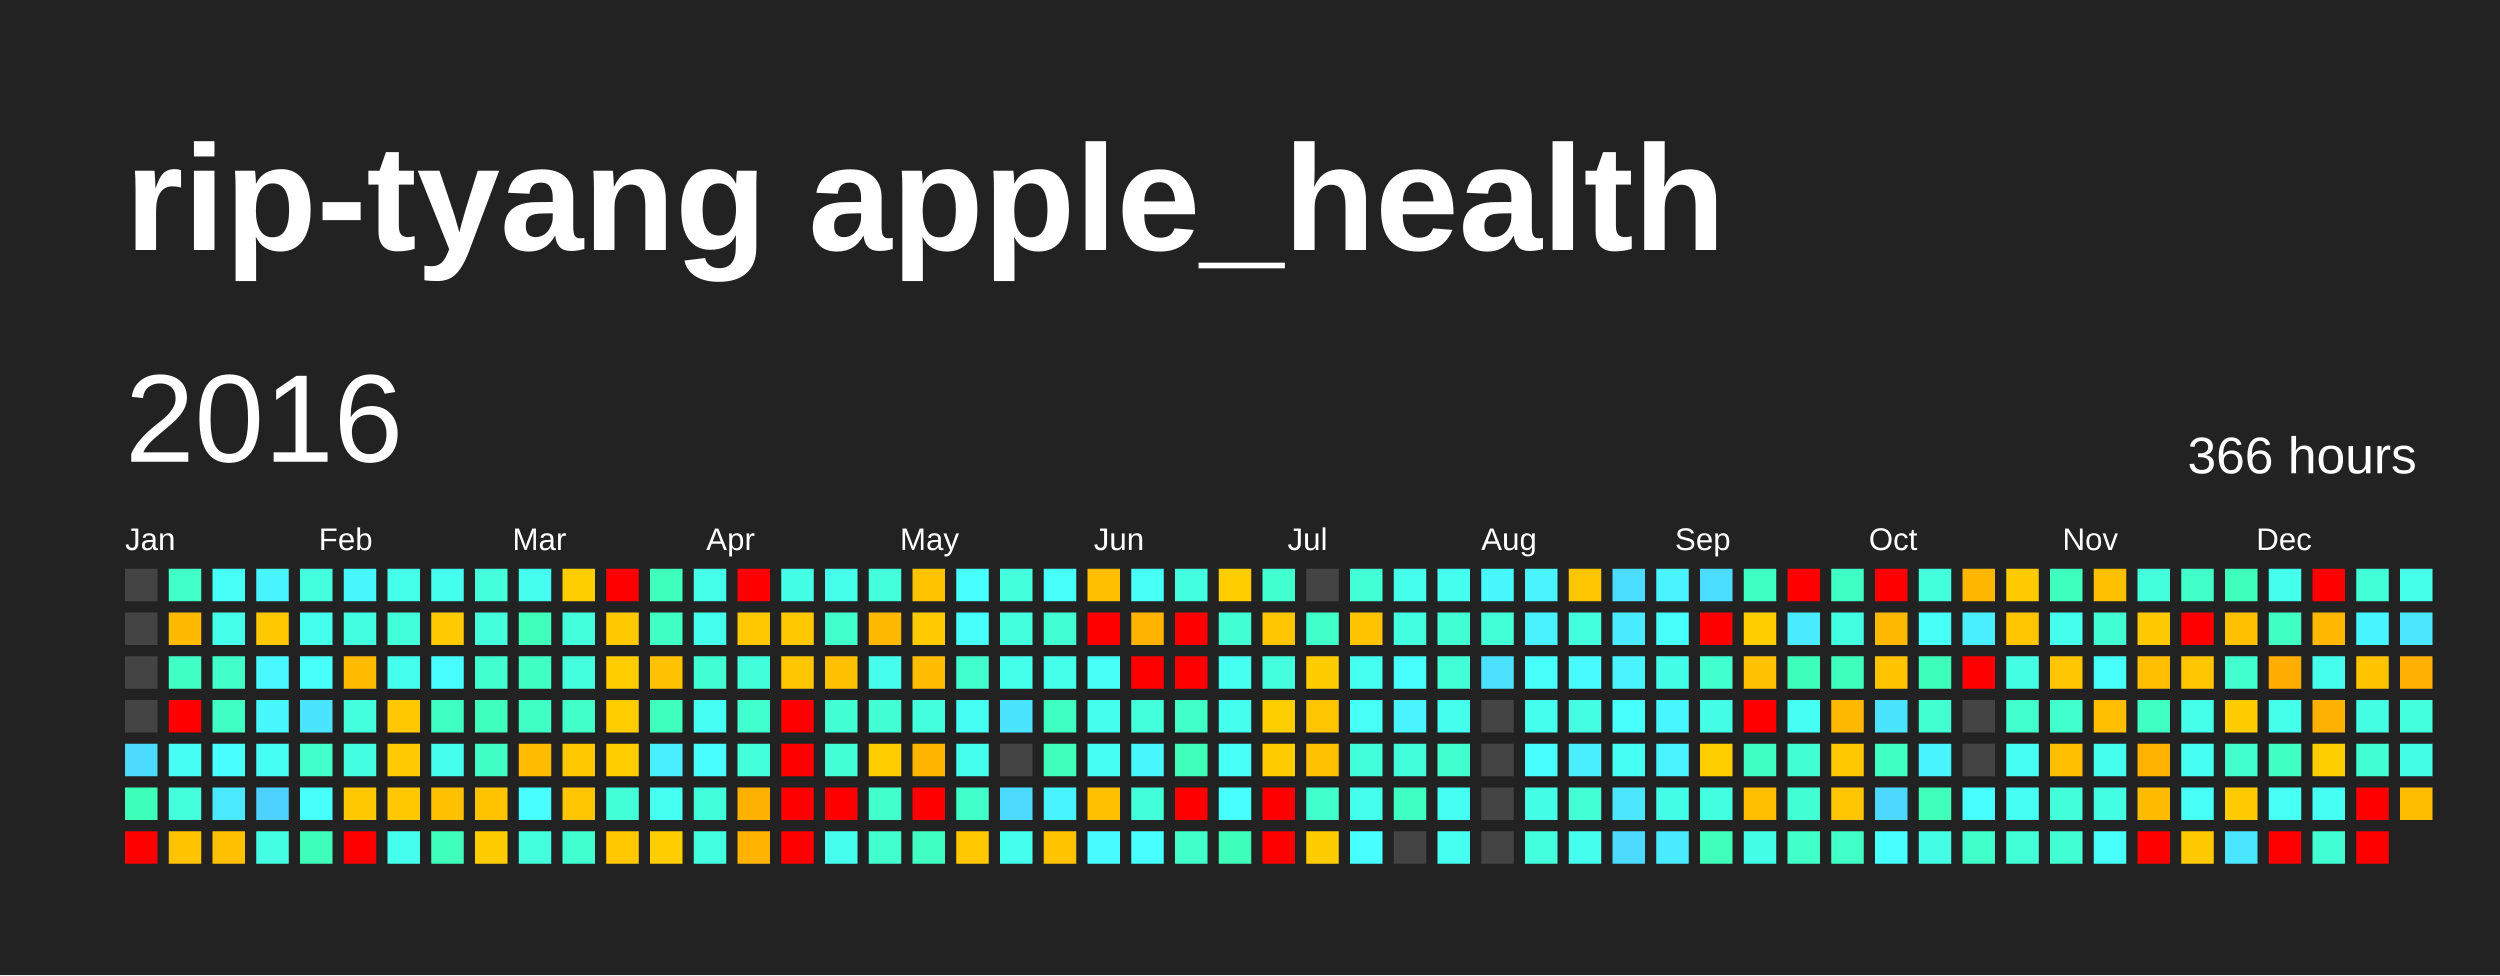
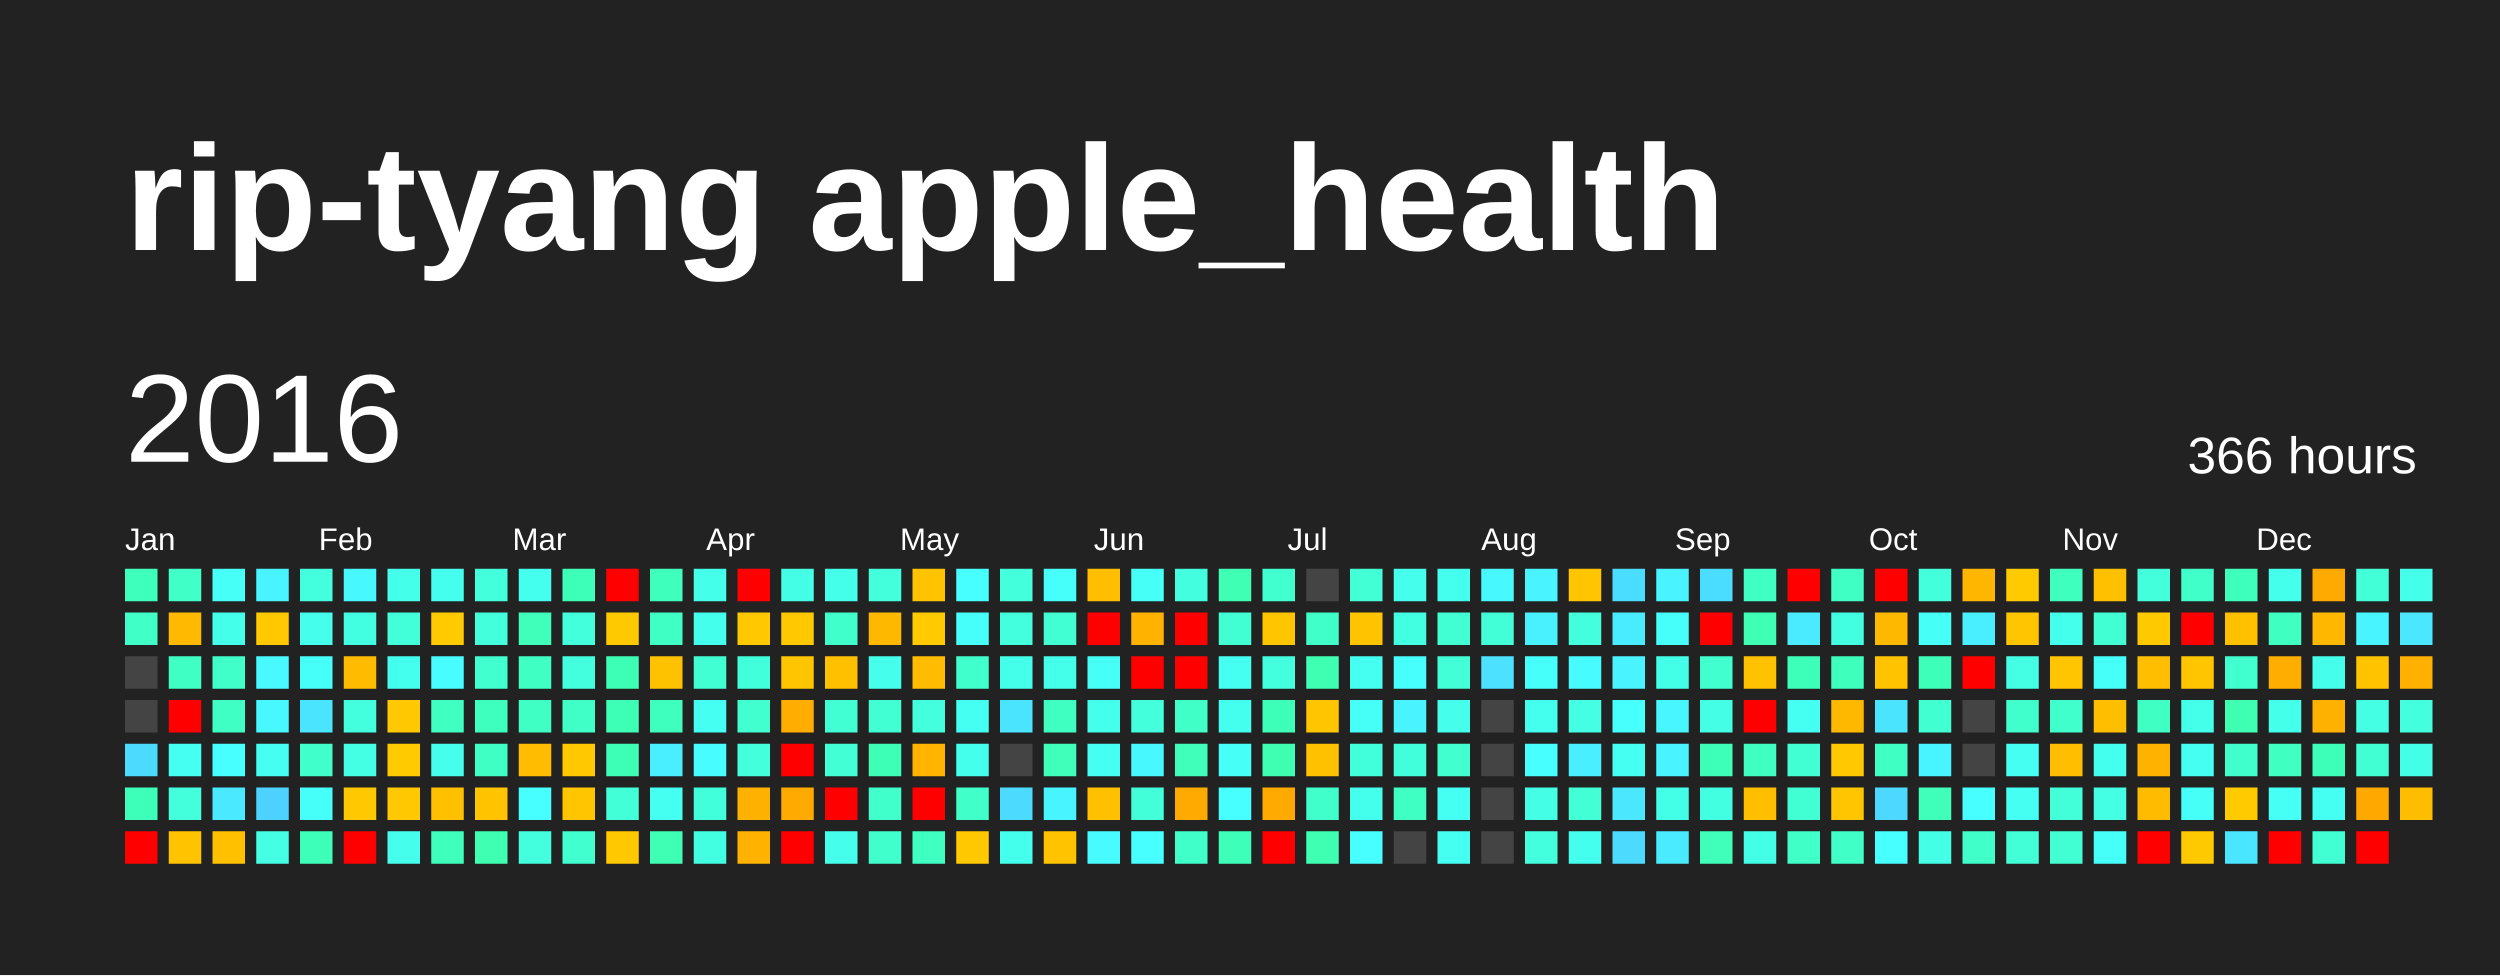
<svg xmlns="http://www.w3.org/2000/svg" baseProfile="full" height="78mm" version="1.1" viewBox="0,0,200,78" width="200mm">
  <defs />
  <rect fill="#222222" height="78" width="200" x="0" y="0" />
  <text fill="#FFFFFF" style="font-size:12px; font-family:Arial; font-weight:bold;" x="10" y="20">rip-tyang apple_health</text>
  <text dominant-baseline="hanging" fill="#FFFFFF" style="font-size:10.0px; font-family:Arial;" x="10" y="30">2016</text>
  <text dominant-baseline="hanging" fill="#FFFFFF" style="font-size:4.125px; font-family:Arial;" x="175" y="35">366 hours</text>
  <text fill="#FFFFFF" style="font-size:2.5px; font-family:Arial" x="10.0" y="44">Jan</text>
  <text fill="#FFFFFF" style="font-size:2.5px; font-family:Arial" x="25.5" y="44">Feb</text>
  <text fill="#FFFFFF" style="font-size:2.5px; font-family:Arial" x="41.0" y="44">Mar</text>
  <text fill="#FFFFFF" style="font-size:2.5px; font-family:Arial" x="56.5" y="44">Apr</text>
  <text fill="#FFFFFF" style="font-size:2.5px; font-family:Arial" x="72.0" y="44">May</text>
  <text fill="#FFFFFF" style="font-size:2.5px; font-family:Arial" x="87.5" y="44">Jun</text>
  <text fill="#FFFFFF" style="font-size:2.5px; font-family:Arial" x="103.0" y="44">Jul</text>
  <text fill="#FFFFFF" style="font-size:2.5px; font-family:Arial" x="118.5" y="44">Aug</text>
  <text fill="#FFFFFF" style="font-size:2.5px; font-family:Arial" x="134.0" y="44">Sep</text>
  <text fill="#FFFFFF" style="font-size:2.5px; font-family:Arial" x="149.5" y="44">Oct</text>
  <text fill="#FFFFFF" style="font-size:2.5px; font-family:Arial" x="165.0" y="44">Nov</text>
  <text fill="#FFFFFF" style="font-size:2.5px; font-family:Arial" x="180.5" y="44">Dec</text>
-   <rect fill="#444444" height="2.6" width="2.6" x="10.0" y="45.5" />
-   <rect fill="#444444" height="2.6" width="2.6" x="10.0" y="49.0" />
+   <rect fill="#3fffbd" height="2.6" width="2.6" x="10.0" y="45.5" />
+   <rect fill="#40ffc7" height="2.6" width="2.6" x="10.0" y="49.0" />
  <rect fill="#444444" height="2.6" width="2.6" x="10.0" y="52.5" />
  <rect fill="#444444" height="2.6" width="2.6" x="10.0" y="56.0" />
  <rect fill="#4cdaff" height="2.6" width="2.6" x="10.0" y="59.5" />
  <rect fill="#3effba" height="2.6" width="2.6" x="10.0" y="63.0" />
  <rect fill="red" height="2.6" width="2.6" x="10.0" y="66.5" />
  <rect fill="#40ffc7" height="2.6" width="2.6" x="13.5" y="45.5" />
  <rect fill="#ffba00" height="2.6" width="2.6" x="13.5" y="49.0" />
  <rect fill="#40ffc5" height="2.6" width="2.6" x="13.5" y="52.5" />
  <rect fill="red" height="2.6" width="2.6" x="13.5" y="56.0" />
  <rect fill="#46fff3" height="2.6" width="2.6" x="13.5" y="59.5" />
  <rect fill="#43ffdc" height="2.6" width="2.6" x="13.5" y="63.0" />
  <rect fill="#ffc300" height="2.6" width="2.6" x="13.5" y="66.5" />
  <rect fill="#46fff7" height="2.6" width="2.6" x="17.0" y="45.5" />
  <rect fill="#44ffe9" height="2.6" width="2.6" x="17.0" y="49.0" />
  <rect fill="#40ffc8" height="2.6" width="2.6" x="17.0" y="52.5" />
  <rect fill="#40ffc5" height="2.6" width="2.6" x="17.0" y="56.0" />
  <rect fill="#47ffff" height="2.6" width="2.6" x="17.0" y="59.5" />
  <rect fill="#4ae9ff" height="2.6" width="2.6" x="17.0" y="63.0" />
  <rect fill="#ffc000" height="2.6" width="2.6" x="17.0" y="66.5" />
  <rect fill="#48f4ff" height="2.6" width="2.6" x="20.5" y="45.5" />
  <rect fill="#ffc800" height="2.6" width="2.6" x="20.5" y="49.0" />
  <rect fill="#48faff" height="2.6" width="2.6" x="20.5" y="52.5" />
  <rect fill="#48f8ff" height="2.6" width="2.6" x="20.5" y="56.0" />
  <rect fill="#46fff3" height="2.6" width="2.6" x="20.5" y="59.5" />
  <rect fill="#4dd2ff" height="2.6" width="2.6" x="20.5" y="63.0" />
  <rect fill="#44ffe3" height="2.6" width="2.6" x="20.5" y="66.5" />
  <rect fill="#43ffde" height="2.6" width="2.6" x="24.0" y="45.5" />
  <rect fill="#45ffec" height="2.6" width="2.6" x="24.0" y="49.0" />
  <rect fill="#46fff8" height="2.6" width="2.6" x="24.0" y="52.5" />
  <rect fill="#4be4ff" height="2.6" width="2.6" x="24.0" y="56.0" />
  <rect fill="#40ffca" height="2.6" width="2.6" x="24.0" y="59.5" />
  <rect fill="#46fff8" height="2.6" width="2.6" x="24.0" y="63.0" />
  <rect fill="#3effba" height="2.6" width="2.6" x="24.0" y="66.5" />
  <rect fill="#48f8ff" height="2.6" width="2.6" x="27.5" y="45.5" />
  <rect fill="#43ffe2" height="2.6" width="2.6" x="27.5" y="49.0" />
  <rect fill="#ffbb00" height="2.6" width="2.6" x="27.5" y="52.5" />
  <rect fill="#43ffde" height="2.6" width="2.6" x="27.5" y="56.0" />
  <rect fill="#44ffe3" height="2.6" width="2.6" x="27.5" y="59.5" />
  <rect fill="#ffc800" height="2.6" width="2.6" x="27.5" y="63.0" />
  <rect fill="red" height="2.6" width="2.6" x="27.5" y="66.5" />
  <rect fill="#44ffe9" height="2.6" width="2.6" x="31.0" y="45.5" />
  <rect fill="#42ffd9" height="2.6" width="2.6" x="31.0" y="49.0" />
  <rect fill="#45ffee" height="2.6" width="2.6" x="31.0" y="52.5" />
  <rect fill="#ffc800" height="2.6" width="2.6" x="31.0" y="56.0" />
  <rect fill="#ffcb00" height="2.6" width="2.6" x="31.0" y="59.5" />
  <rect fill="#ffc800" height="2.6" width="2.6" x="31.0" y="63.0" />
  <rect fill="#45ffec" height="2.6" width="2.6" x="31.0" y="66.5" />
  <rect fill="#45ffee" height="2.6" width="2.6" x="34.5" y="45.5" />
  <rect fill="#ffcb00" height="2.6" width="2.6" x="34.5" y="49.0" />
  <rect fill="#47fdff" height="2.6" width="2.6" x="34.5" y="52.5" />
  <rect fill="#3fffc1" height="2.6" width="2.6" x="34.5" y="56.0" />
  <rect fill="#45ffec" height="2.6" width="2.6" x="34.5" y="59.5" />
  <rect fill="#ffc000" height="2.6" width="2.6" x="34.5" y="63.0" />
  <rect fill="#3fffbd" height="2.6" width="2.6" x="34.5" y="66.5" />
  <rect fill="#43ffdc" height="2.6" width="2.6" x="38.0" y="45.5" />
  <rect fill="#43ffdc" height="2.6" width="2.6" x="38.0" y="49.0" />
  <rect fill="#41ffce" height="2.6" width="2.6" x="38.0" y="52.5" />
  <rect fill="#3fffbf" height="2.6" width="2.6" x="38.0" y="56.0" />
  <rect fill="#40ffc5" height="2.6" width="2.6" x="38.0" y="59.5" />
  <rect fill="#ffc300" height="2.6" width="2.6" x="38.0" y="63.0" />
-   <rect fill="#ffcc00" height="2.6" width="2.6" x="38.0" y="66.5" />
+   <rect fill="#3effb2" height="2.6" width="2.6" x="38.0" y="66.5" />
  <rect fill="#45ffee" height="2.6" width="2.6" x="41.5" y="45.5" />
  <rect fill="#3fffbb" height="2.6" width="2.6" x="41.5" y="49.0" />
  <rect fill="#40ffc3" height="2.6" width="2.6" x="41.5" y="52.5" />
  <rect fill="#40ffc5" height="2.6" width="2.6" x="41.5" y="56.0" />
  <rect fill="#ffbc00" height="2.6" width="2.6" x="41.5" y="59.5" />
  <rect fill="#47ffff" height="2.6" width="2.6" x="41.5" y="63.0" />
  <rect fill="#43ffde" height="2.6" width="2.6" x="41.5" y="66.5" />
-   <rect fill="#ffce00" height="2.6" width="2.6" x="45.0" y="45.5" />
+   <rect fill="#3effb8" height="2.6" width="2.6" x="45.0" y="45.5" />
  <rect fill="#43ffdc" height="2.6" width="2.6" x="45.0" y="49.0" />
  <rect fill="#43ffde" height="2.6" width="2.6" x="45.0" y="52.5" />
  <rect fill="#40ffc7" height="2.6" width="2.6" x="45.0" y="56.0" />
  <rect fill="#ffc800" height="2.6" width="2.6" x="45.0" y="59.5" />
  <rect fill="#ffc500" height="2.6" width="2.6" x="45.0" y="63.0" />
  <rect fill="#41ffce" height="2.6" width="2.6" x="45.0" y="66.5" />
  <rect fill="red" height="2.6" width="2.6" x="48.5" y="45.5" />
  <rect fill="#ffc900" height="2.6" width="2.6" x="48.5" y="49.0" />
-   <rect fill="#ffcd00" height="2.6" width="2.6" x="48.5" y="52.5" />
-   <rect fill="#ffcd00" height="2.6" width="2.6" x="48.5" y="56.0" />
-   <rect fill="#ffcd00" height="2.6" width="2.6" x="48.5" y="59.5" />
+   <rect fill="#3effb6" height="2.6" width="2.6" x="48.5" y="52.5" />
+   <rect fill="#3effb6" height="2.6" width="2.6" x="48.5" y="56.0" />
+   <rect fill="#3effb6" height="2.6" width="2.6" x="48.5" y="59.5" />
  <rect fill="#42ffd7" height="2.6" width="2.6" x="48.5" y="63.0" />
  <rect fill="#ffc800" height="2.6" width="2.6" x="48.5" y="66.5" />
  <rect fill="#3fffbd" height="2.6" width="2.6" x="52.0" y="45.5" />
  <rect fill="#40ffc5" height="2.6" width="2.6" x="52.0" y="49.0" />
  <rect fill="#ffc200" height="2.6" width="2.6" x="52.0" y="52.5" />
  <rect fill="#3fffbf" height="2.6" width="2.6" x="52.0" y="56.0" />
  <rect fill="#49efff" height="2.6" width="2.6" x="52.0" y="59.5" />
  <rect fill="#45fff0" height="2.6" width="2.6" x="52.0" y="63.0" />
-   <rect fill="#ffcd00" height="2.6" width="2.6" x="52.0" y="66.5" />
+   <rect fill="#3effb4" height="2.6" width="2.6" x="52.0" y="66.5" />
  <rect fill="#44ffe9" height="2.6" width="2.6" x="55.5" y="45.5" />
  <rect fill="#44ffeb" height="2.6" width="2.6" x="55.5" y="49.0" />
  <rect fill="#42ffd3" height="2.6" width="2.6" x="55.5" y="52.5" />
  <rect fill="#45fff2" height="2.6" width="2.6" x="55.5" y="56.0" />
  <rect fill="#47fdff" height="2.6" width="2.6" x="55.5" y="59.5" />
  <rect fill="#42ffdb" height="2.6" width="2.6" x="55.5" y="63.0" />
  <rect fill="#43ffe2" height="2.6" width="2.6" x="55.5" y="66.5" />
  <rect fill="red" height="2.6" width="2.6" x="59.0" y="45.5" />
  <rect fill="#ffc800" height="2.6" width="2.6" x="59.0" y="49.0" />
  <rect fill="#42ffdb" height="2.6" width="2.6" x="59.0" y="52.5" />
  <rect fill="#41ffce" height="2.6" width="2.6" x="59.0" y="56.0" />
  <rect fill="#43ffdc" height="2.6" width="2.6" x="59.0" y="59.5" />
  <rect fill="#ffb100" height="2.6" width="2.6" x="59.0" y="63.0" />
  <rect fill="#ffb300" height="2.6" width="2.6" x="59.0" y="66.5" />
  <rect fill="#44ffe5" height="2.6" width="2.6" x="62.5" y="45.5" />
  <rect fill="#ffc800" height="2.6" width="2.6" x="62.5" y="49.0" />
  <rect fill="#ffc500" height="2.6" width="2.6" x="62.5" y="52.5" />
-   <rect fill="red" height="2.6" width="2.6" x="62.5" y="56.0" />
+   <rect fill="#ffad00" height="2.6" width="2.6" x="62.5" y="56.0" />
  <rect fill="red" height="2.6" width="2.6" x="62.5" y="59.5" />
-   <rect fill="red" height="2.6" width="2.6" x="62.5" y="63.0" />
+   <rect fill="#ffaa00" height="2.6" width="2.6" x="62.5" y="63.0" />
  <rect fill="red" height="2.6" width="2.6" x="62.5" y="66.5" />
  <rect fill="#44ffe9" height="2.6" width="2.6" x="66.0" y="45.5" />
  <rect fill="#40ffca" height="2.6" width="2.6" x="66.0" y="49.0" />
  <rect fill="#ffc000" height="2.6" width="2.6" x="66.0" y="52.5" />
  <rect fill="#41ffd2" height="2.6" width="2.6" x="66.0" y="56.0" />
  <rect fill="#42ffd5" height="2.6" width="2.6" x="66.0" y="59.5" />
  <rect fill="red" height="2.6" width="2.6" x="66.0" y="63.0" />
  <rect fill="#45ffec" height="2.6" width="2.6" x="66.0" y="66.5" />
  <rect fill="#43ffdc" height="2.6" width="2.6" x="69.5" y="45.5" />
  <rect fill="#ffb800" height="2.6" width="2.6" x="69.5" y="49.0" />
  <rect fill="#45ffec" height="2.6" width="2.6" x="69.5" y="52.5" />
  <rect fill="#41ffd2" height="2.6" width="2.6" x="69.5" y="56.0" />
-   <rect fill="#ffcd00" height="2.6" width="2.6" x="69.5" y="59.5" />
+   <rect fill="#3effb6" height="2.6" width="2.6" x="69.5" y="59.5" />
  <rect fill="#40ffca" height="2.6" width="2.6" x="69.5" y="63.0" />
  <rect fill="#41ffcc" height="2.6" width="2.6" x="69.5" y="66.5" />
  <rect fill="#ffc300" height="2.6" width="2.6" x="73.0" y="45.5" />
  <rect fill="#ffcb00" height="2.6" width="2.6" x="73.0" y="49.0" />
  <rect fill="#ffbc00" height="2.6" width="2.6" x="73.0" y="52.5" />
  <rect fill="#43ffde" height="2.6" width="2.6" x="73.0" y="56.0" />
  <rect fill="#ffb500" height="2.6" width="2.6" x="73.0" y="59.5" />
  <rect fill="red" height="2.6" width="2.6" x="73.0" y="63.0" />
  <rect fill="#3fffc1" height="2.6" width="2.6" x="73.0" y="66.5" />
  <rect fill="#47ffff" height="2.6" width="2.6" x="76.5" y="45.5" />
  <rect fill="#46fffa" height="2.6" width="2.6" x="76.5" y="49.0" />
  <rect fill="#41ffcc" height="2.6" width="2.6" x="76.5" y="52.5" />
  <rect fill="#46fff3" height="2.6" width="2.6" x="76.5" y="56.0" />
  <rect fill="#44ffeb" height="2.6" width="2.6" x="76.5" y="59.5" />
  <rect fill="#40ffc8" height="2.6" width="2.6" x="76.5" y="63.0" />
  <rect fill="#ffc800" height="2.6" width="2.6" x="76.5" y="66.5" />
  <rect fill="#43ffdc" height="2.6" width="2.6" x="80.0" y="45.5" />
  <rect fill="#43ffde" height="2.6" width="2.6" x="80.0" y="49.0" />
  <rect fill="#44ffe9" height="2.6" width="2.6" x="80.0" y="52.5" />
  <rect fill="#4be4ff" height="2.6" width="2.6" x="80.0" y="56.0" />
  <rect fill="#444444" height="2.6" width="2.6" x="80.0" y="59.5" />
  <rect fill="#4cdaff" height="2.6" width="2.6" x="80.0" y="63.0" />
  <rect fill="#44ffeb" height="2.6" width="2.6" x="80.0" y="66.5" />
  <rect fill="#46fffa" height="2.6" width="2.6" x="83.5" y="45.5" />
  <rect fill="#42ffd3" height="2.6" width="2.6" x="83.5" y="49.0" />
  <rect fill="#44ffe9" height="2.6" width="2.6" x="83.5" y="52.5" />
  <rect fill="#3fffc1" height="2.6" width="2.6" x="83.5" y="56.0" />
  <rect fill="#3fffbb" height="2.6" width="2.6" x="83.5" y="59.5" />
  <rect fill="#48f4ff" height="2.6" width="2.6" x="83.5" y="63.0" />
  <rect fill="#ffc300" height="2.6" width="2.6" x="83.5" y="66.5" />
  <rect fill="#ffbe00" height="2.6" width="2.6" x="87.0" y="45.5" />
  <rect fill="red" height="2.6" width="2.6" x="87.0" y="49.0" />
  <rect fill="#46fff7" height="2.6" width="2.6" x="87.0" y="52.5" />
  <rect fill="#44ffeb" height="2.6" width="2.6" x="87.0" y="56.0" />
  <rect fill="#45fff2" height="2.6" width="2.6" x="87.0" y="59.5" />
  <rect fill="#ffc000" height="2.6" width="2.6" x="87.0" y="63.0" />
  <rect fill="#47fbff" height="2.6" width="2.6" x="87.0" y="66.5" />
  <rect fill="#46fff7" height="2.6" width="2.6" x="90.5" y="45.5" />
  <rect fill="#ffb200" height="2.6" width="2.6" x="90.5" y="49.0" />
  <rect fill="red" height="2.6" width="2.6" x="90.5" y="52.5" />
  <rect fill="#43ffdc" height="2.6" width="2.6" x="90.5" y="56.0" />
  <rect fill="#48f8ff" height="2.6" width="2.6" x="90.5" y="59.5" />
  <rect fill="#42ffd9" height="2.6" width="2.6" x="90.5" y="63.0" />
  <rect fill="#47ffff" height="2.6" width="2.6" x="90.5" y="66.5" />
  <rect fill="#43ffe0" height="2.6" width="2.6" x="94.0" y="45.5" />
  <rect fill="red" height="2.6" width="2.6" x="94.0" y="49.0" />
  <rect fill="red" height="2.6" width="2.6" x="94.0" y="52.5" />
  <rect fill="#40ffc7" height="2.6" width="2.6" x="94.0" y="56.0" />
  <rect fill="#3fffbb" height="2.6" width="2.6" x="94.0" y="59.5" />
-   <rect fill="red" height="2.6" width="2.6" x="94.0" y="63.0" />
+   <rect fill="#ffaa00" height="2.6" width="2.6" x="94.0" y="63.0" />
  <rect fill="#40ffc8" height="2.6" width="2.6" x="94.0" y="66.5" />
-   <rect fill="#ffcd00" height="2.6" width="2.6" x="97.5" y="45.5" />
+   <rect fill="#3effb4" height="2.6" width="2.6" x="97.5" y="45.5" />
  <rect fill="#41ffd2" height="2.6" width="2.6" x="97.5" y="49.0" />
  <rect fill="#45fff0" height="2.6" width="2.6" x="97.5" y="52.5" />
  <rect fill="#45ffee" height="2.6" width="2.6" x="97.5" y="56.0" />
  <rect fill="#46fff7" height="2.6" width="2.6" x="97.5" y="59.5" />
  <rect fill="#47ffff" height="2.6" width="2.6" x="97.5" y="63.0" />
  <rect fill="#3effba" height="2.6" width="2.6" x="97.5" y="66.5" />
  <rect fill="#41ffce" height="2.6" width="2.6" x="101.0" y="45.5" />
  <rect fill="#ffc500" height="2.6" width="2.6" x="101.0" y="49.0" />
  <rect fill="#43ffde" height="2.6" width="2.6" x="101.0" y="52.5" />
-   <rect fill="#ffce00" height="2.6" width="2.6" x="101.0" y="56.0" />
-   <rect fill="#ffcc00" height="2.6" width="2.6" x="101.0" y="59.5" />
-   <rect fill="red" height="2.6" width="2.6" x="101.0" y="63.0" />
+   <rect fill="#3effb8" height="2.6" width="2.6" x="101.0" y="56.0" />
+   <rect fill="#3effb2" height="2.6" width="2.6" x="101.0" y="59.5" />
+   <rect fill="#ffaa00" height="2.6" width="2.6" x="101.0" y="63.0" />
  <rect fill="red" height="2.6" width="2.6" x="101.0" y="66.5" />
  <rect fill="#444444" height="2.6" width="2.6" x="104.5" y="45.5" />
  <rect fill="#40ffc8" height="2.6" width="2.6" x="104.5" y="49.0" />
-   <rect fill="#ffcc00" height="2.6" width="2.6" x="104.5" y="52.5" />
+   <rect fill="#3effb2" height="2.6" width="2.6" x="104.5" y="52.5" />
  <rect fill="#ffc500" height="2.6" width="2.6" x="104.5" y="56.0" />
  <rect fill="#ffc100" height="2.6" width="2.6" x="104.5" y="59.5" />
  <rect fill="#40ffca" height="2.6" width="2.6" x="104.5" y="63.0" />
-   <rect fill="#ffcc00" height="2.6" width="2.6" x="104.5" y="66.5" />
+   <rect fill="#3effb2" height="2.6" width="2.6" x="104.5" y="66.5" />
  <rect fill="#42ffd5" height="2.6" width="2.6" x="108.0" y="45.5" />
  <rect fill="#ffc300" height="2.6" width="2.6" x="108.0" y="49.0" />
  <rect fill="#45fff0" height="2.6" width="2.6" x="108.0" y="52.5" />
  <rect fill="#46fff7" height="2.6" width="2.6" x="108.0" y="56.0" />
  <rect fill="#42ffdb" height="2.6" width="2.6" x="108.0" y="59.5" />
  <rect fill="#44ffeb" height="2.6" width="2.6" x="108.0" y="63.0" />
  <rect fill="#47fffe" height="2.6" width="2.6" x="108.0" y="66.5" />
  <rect fill="#45ffec" height="2.6" width="2.6" x="111.5" y="45.5" />
  <rect fill="#43ffe2" height="2.6" width="2.6" x="111.5" y="49.0" />
  <rect fill="#47fffc" height="2.6" width="2.6" x="111.5" y="52.5" />
  <rect fill="#49f3ff" height="2.6" width="2.6" x="111.5" y="56.0" />
  <rect fill="#42ffdb" height="2.6" width="2.6" x="111.5" y="59.5" />
  <rect fill="#40ffc3" height="2.6" width="2.6" x="111.5" y="63.0" />
  <rect fill="#444444" height="2.6" width="2.6" x="111.5" y="66.5" />
  <rect fill="#45ffee" height="2.6" width="2.6" x="115.0" y="45.5" />
  <rect fill="#41ffd2" height="2.6" width="2.6" x="115.0" y="49.0" />
  <rect fill="#42ffd7" height="2.6" width="2.6" x="115.0" y="52.5" />
  <rect fill="#45ffec" height="2.6" width="2.6" x="115.0" y="56.0" />
  <rect fill="#41ffce" height="2.6" width="2.6" x="115.0" y="59.5" />
  <rect fill="#46fff3" height="2.6" width="2.6" x="115.0" y="63.0" />
  <rect fill="#45fff0" height="2.6" width="2.6" x="115.0" y="66.5" />
  <rect fill="#48f8ff" height="2.6" width="2.6" x="118.5" y="45.5" />
  <rect fill="#42ffd7" height="2.6" width="2.6" x="118.5" y="49.0" />
  <rect fill="#4be1ff" height="2.6" width="2.6" x="118.5" y="52.5" />
  <rect fill="#444444" height="2.6" width="2.6" x="118.5" y="56.0" />
  <rect fill="#444444" height="2.6" width="2.6" x="118.5" y="59.5" />
  <rect fill="#444444" height="2.6" width="2.6" x="118.5" y="63.0" />
  <rect fill="#444444" height="2.6" width="2.6" x="118.5" y="66.5" />
  <rect fill="#49f3ff" height="2.6" width="2.6" x="122.0" y="45.5" />
  <rect fill="#49f1ff" height="2.6" width="2.6" x="122.0" y="49.0" />
  <rect fill="#46fffa" height="2.6" width="2.6" x="122.0" y="52.5" />
  <rect fill="#45ffee" height="2.6" width="2.6" x="122.0" y="56.0" />
  <rect fill="#47fffe" height="2.6" width="2.6" x="122.0" y="59.5" />
  <rect fill="#44ffe5" height="2.6" width="2.6" x="122.0" y="63.0" />
  <rect fill="#43ffde" height="2.6" width="2.6" x="122.0" y="66.5" />
  <rect fill="#ffc500" height="2.6" width="2.6" x="125.5" y="45.5" />
  <rect fill="#43ffde" height="2.6" width="2.6" x="125.5" y="49.0" />
  <rect fill="#47fbff" height="2.6" width="2.6" x="125.5" y="52.5" />
  <rect fill="#44ffe3" height="2.6" width="2.6" x="125.5" y="56.0" />
  <rect fill="#49efff" height="2.6" width="2.6" x="125.5" y="59.5" />
  <rect fill="#42ffd5" height="2.6" width="2.6" x="125.5" y="63.0" />
  <rect fill="#45ffee" height="2.6" width="2.6" x="125.5" y="66.5" />
  <rect fill="#4bddff" height="2.6" width="2.6" x="129.0" y="45.5" />
  <rect fill="#49ecff" height="2.6" width="2.6" x="129.0" y="49.0" />
  <rect fill="#49f3ff" height="2.6" width="2.6" x="129.0" y="52.5" />
  <rect fill="#47fffc" height="2.6" width="2.6" x="129.0" y="56.0" />
  <rect fill="#45fff2" height="2.6" width="2.6" x="129.0" y="59.5" />
  <rect fill="#4ae7ff" height="2.6" width="2.6" x="129.0" y="63.0" />
  <rect fill="#4cdaff" height="2.6" width="2.6" x="129.0" y="66.5" />
  <rect fill="#49f3ff" height="2.6" width="2.6" x="132.5" y="45.5" />
  <rect fill="#46fffa" height="2.6" width="2.6" x="132.5" y="49.0" />
  <rect fill="#44ffe7" height="2.6" width="2.6" x="132.5" y="52.5" />
  <rect fill="#48f6ff" height="2.6" width="2.6" x="132.5" y="56.0" />
  <rect fill="#49f3ff" height="2.6" width="2.6" x="132.5" y="59.5" />
  <rect fill="#44ffe7" height="2.6" width="2.6" x="132.5" y="63.0" />
  <rect fill="#4aeaff" height="2.6" width="2.6" x="132.5" y="66.5" />
  <rect fill="#4bddff" height="2.6" width="2.6" x="136.0" y="45.5" />
  <rect fill="red" height="2.6" width="2.6" x="136.0" y="49.0" />
  <rect fill="#41ffce" height="2.6" width="2.6" x="136.0" y="52.5" />
  <rect fill="#44ffe5" height="2.6" width="2.6" x="136.0" y="56.0" />
-   <rect fill="#ffce00" height="2.6" width="2.6" x="136.0" y="59.5" />
+   <rect fill="#3effb8" height="2.6" width="2.6" x="136.0" y="59.5" />
  <rect fill="#43ffe2" height="2.6" width="2.6" x="136.0" y="63.0" />
  <rect fill="#3fffbb" height="2.6" width="2.6" x="136.0" y="66.5" />
  <rect fill="#40ffc3" height="2.6" width="2.6" x="139.5" y="45.5" />
-   <rect fill="#ffcd00" height="2.6" width="2.6" x="139.5" y="49.0" />
+   <rect fill="#3effb4" height="2.6" width="2.6" x="139.5" y="49.0" />
  <rect fill="#ffc200" height="2.6" width="2.6" x="139.5" y="52.5" />
  <rect fill="red" height="2.6" width="2.6" x="139.5" y="56.0" />
  <rect fill="#3fffc1" height="2.6" width="2.6" x="139.5" y="59.5" />
  <rect fill="#ffbe00" height="2.6" width="2.6" x="139.5" y="63.0" />
  <rect fill="#44ffe7" height="2.6" width="2.6" x="139.5" y="66.5" />
  <rect fill="red" height="2.6" width="2.6" x="143.0" y="45.5" />
  <rect fill="#4aeaff" height="2.6" width="2.6" x="143.0" y="49.0" />
  <rect fill="#3effba" height="2.6" width="2.6" x="143.0" y="52.5" />
  <rect fill="#46fff3" height="2.6" width="2.6" x="143.0" y="56.0" />
  <rect fill="#42ffd3" height="2.6" width="2.6" x="143.0" y="59.5" />
  <rect fill="#41ffd2" height="2.6" width="2.6" x="143.0" y="63.0" />
  <rect fill="#40ffc7" height="2.6" width="2.6" x="143.0" y="66.5" />
  <rect fill="#40ffc5" height="2.6" width="2.6" x="146.5" y="45.5" />
  <rect fill="#43ffe2" height="2.6" width="2.6" x="146.5" y="49.0" />
  <rect fill="#3fffbd" height="2.6" width="2.6" x="146.5" y="52.5" />
  <rect fill="#ffb800" height="2.6" width="2.6" x="146.5" y="56.0" />
  <rect fill="#ffc800" height="2.6" width="2.6" x="146.5" y="59.5" />
  <rect fill="#ffc500" height="2.6" width="2.6" x="146.5" y="63.0" />
  <rect fill="#40ffc7" height="2.6" width="2.6" x="146.5" y="66.5" />
  <rect fill="red" height="2.6" width="2.6" x="150.0" y="45.5" />
  <rect fill="#ffb800" height="2.6" width="2.6" x="150.0" y="49.0" />
  <rect fill="#ffc300" height="2.6" width="2.6" x="150.0" y="52.5" />
  <rect fill="#4be4ff" height="2.6" width="2.6" x="150.0" y="56.0" />
  <rect fill="#40ffc3" height="2.6" width="2.6" x="150.0" y="59.5" />
  <rect fill="#4cd8ff" height="2.6" width="2.6" x="150.0" y="63.0" />
  <rect fill="#47ffff" height="2.6" width="2.6" x="150.0" y="66.5" />
  <rect fill="#43ffdc" height="2.6" width="2.6" x="153.5" y="45.5" />
  <rect fill="#46fff7" height="2.6" width="2.6" x="153.5" y="49.0" />
  <rect fill="#3effba" height="2.6" width="2.6" x="153.5" y="52.5" />
  <rect fill="#41ffd0" height="2.6" width="2.6" x="153.5" y="56.0" />
  <rect fill="#48f4ff" height="2.6" width="2.6" x="153.5" y="59.5" />
  <rect fill="#3fffbb" height="2.6" width="2.6" x="153.5" y="63.0" />
  <rect fill="#44ffe5" height="2.6" width="2.6" x="153.5" y="66.5" />
  <rect fill="#ffb600" height="2.6" width="2.6" x="157.0" y="45.5" />
  <rect fill="#49eeff" height="2.6" width="2.6" x="157.0" y="49.0" />
  <rect fill="red" height="2.6" width="2.6" x="157.0" y="52.5" />
  <rect fill="#444444" height="2.6" width="2.6" x="157.0" y="56.0" />
  <rect fill="#444444" height="2.6" width="2.6" x="157.0" y="59.5" />
  <rect fill="#47ffff" height="2.6" width="2.6" x="157.0" y="63.0" />
  <rect fill="#40ffc8" height="2.6" width="2.6" x="157.0" y="66.5" />
  <rect fill="#ffca00" height="2.6" width="2.6" x="160.5" y="45.5" />
  <rect fill="#ffc500" height="2.6" width="2.6" x="160.5" y="49.0" />
  <rect fill="#44ffe3" height="2.6" width="2.6" x="160.5" y="52.5" />
  <rect fill="#41ffcc" height="2.6" width="2.6" x="160.5" y="56.0" />
  <rect fill="#46fff3" height="2.6" width="2.6" x="160.5" y="59.5" />
  <rect fill="#45fff2" height="2.6" width="2.6" x="160.5" y="63.0" />
  <rect fill="#42ffd7" height="2.6" width="2.6" x="160.5" y="66.5" />
  <rect fill="#3fffbf" height="2.6" width="2.6" x="164.0" y="45.5" />
  <rect fill="#44ffeb" height="2.6" width="2.6" x="164.0" y="49.0" />
  <rect fill="#ffc500" height="2.6" width="2.6" x="164.0" y="52.5" />
  <rect fill="#41ffcc" height="2.6" width="2.6" x="164.0" y="56.0" />
  <rect fill="#ffbf00" height="2.6" width="2.6" x="164.0" y="59.5" />
  <rect fill="#42ffd9" height="2.6" width="2.6" x="164.0" y="63.0" />
  <rect fill="#42ffd3" height="2.6" width="2.6" x="164.0" y="66.5" />
  <rect fill="#ffc000" height="2.6" width="2.6" x="167.5" y="45.5" />
  <rect fill="#41ffd2" height="2.6" width="2.6" x="167.5" y="49.0" />
  <rect fill="#46fff8" height="2.6" width="2.6" x="167.5" y="52.5" />
  <rect fill="#ffbe00" height="2.6" width="2.6" x="167.5" y="56.0" />
  <rect fill="#45ffee" height="2.6" width="2.6" x="167.5" y="59.5" />
  <rect fill="#44ffe3" height="2.6" width="2.6" x="167.5" y="63.0" />
  <rect fill="#46fff8" height="2.6" width="2.6" x="167.5" y="66.5" />
  <rect fill="#43ffdc" height="2.6" width="2.6" x="171.0" y="45.5" />
  <rect fill="#ffc900" height="2.6" width="2.6" x="171.0" y="49.0" />
  <rect fill="#ffbf00" height="2.6" width="2.6" x="171.0" y="52.5" />
  <rect fill="#40ffc3" height="2.6" width="2.6" x="171.0" y="56.0" />
  <rect fill="#ffb200" height="2.6" width="2.6" x="171.0" y="59.5" />
  <rect fill="#ffbb00" height="2.6" width="2.6" x="171.0" y="63.0" />
  <rect fill="red" height="2.6" width="2.6" x="171.0" y="66.5" />
  <rect fill="#40ffc8" height="2.6" width="2.6" x="174.5" y="45.5" />
  <rect fill="red" height="2.6" width="2.6" x="174.5" y="49.0" />
  <rect fill="#ffc600" height="2.6" width="2.6" x="174.5" y="52.5" />
  <rect fill="#44ffe9" height="2.6" width="2.6" x="174.5" y="56.0" />
  <rect fill="#45fff2" height="2.6" width="2.6" x="174.5" y="59.5" />
  <rect fill="#46fff7" height="2.6" width="2.6" x="174.5" y="63.0" />
  <rect fill="#ffc900" height="2.6" width="2.6" x="174.5" y="66.5" />
  <rect fill="#3fffbd" height="2.6" width="2.6" x="178.0" y="45.5" />
  <rect fill="#ffc000" height="2.6" width="2.6" x="178.0" y="49.0" />
  <rect fill="#41ffce" height="2.6" width="2.6" x="178.0" y="52.5" />
-   <rect fill="#ffcc00" height="2.6" width="2.6" x="178.0" y="56.0" />
+   <rect fill="#3effb2" height="2.6" width="2.6" x="178.0" y="56.0" />
  <rect fill="#41ffcc" height="2.6" width="2.6" x="178.0" y="59.5" />
  <rect fill="#ffca00" height="2.6" width="2.6" x="178.0" y="63.0" />
  <rect fill="#4ae5ff" height="2.6" width="2.6" x="178.0" y="66.5" />
  <rect fill="#44ffeb" height="2.6" width="2.6" x="181.5" y="45.5" />
  <rect fill="#3fffc1" height="2.6" width="2.6" x="181.5" y="49.0" />
  <rect fill="#ffae00" height="2.6" width="2.6" x="181.5" y="52.5" />
  <rect fill="#44ffe9" height="2.6" width="2.6" x="181.5" y="56.0" />
  <rect fill="#3fffc1" height="2.6" width="2.6" x="181.5" y="59.5" />
  <rect fill="#46fff5" height="2.6" width="2.6" x="181.5" y="63.0" />
  <rect fill="red" height="2.6" width="2.6" x="181.5" y="66.5" />
-   <rect fill="red" height="2.6" width="2.6" x="185.0" y="45.5" />
+   <rect fill="#ffaa00" height="2.6" width="2.6" x="185.0" y="45.5" />
  <rect fill="#ffb700" height="2.6" width="2.6" x="185.0" y="49.0" />
  <rect fill="#45ffec" height="2.6" width="2.6" x="185.0" y="52.5" />
  <rect fill="#ffb100" height="2.6" width="2.6" x="185.0" y="56.0" />
-   <rect fill="#ffce00" height="2.6" width="2.6" x="185.0" y="59.5" />
+   <rect fill="#3effb8" height="2.6" width="2.6" x="185.0" y="59.5" />
  <rect fill="#45fff2" height="2.6" width="2.6" x="185.0" y="63.0" />
  <rect fill="#41ffd2" height="2.6" width="2.6" x="185.0" y="66.5" />
  <rect fill="#42ffd7" height="2.6" width="2.6" x="188.5" y="45.5" />
  <rect fill="#48f4ff" height="2.6" width="2.6" x="188.5" y="49.0" />
  <rect fill="#ffc300" height="2.6" width="2.6" x="188.5" y="52.5" />
  <rect fill="#44ffe3" height="2.6" width="2.6" x="188.5" y="56.0" />
  <rect fill="#42ffd3" height="2.6" width="2.6" x="188.5" y="59.5" />
-   <rect fill="red" height="2.6" width="2.6" x="188.5" y="63.0" />
+   <rect fill="#ffa900" height="2.6" width="2.6" x="188.5" y="63.0" />
  <rect fill="red" height="2.6" width="2.6" x="188.5" y="66.5" />
  <rect fill="#44ffe9" height="2.6" width="2.6" x="192.0" y="45.5" />
  <rect fill="#4ae7ff" height="2.6" width="2.6" x="192.0" y="49.0" />
  <rect fill="#ffb000" height="2.6" width="2.6" x="192.0" y="52.5" />
  <rect fill="#43ffde" height="2.6" width="2.6" x="192.0" y="56.0" />
  <rect fill="#44ffe7" height="2.6" width="2.6" x="192.0" y="59.5" />
  <rect fill="#ffbd00" height="2.6" width="2.6" x="192.0" y="63.0" />
</svg>
